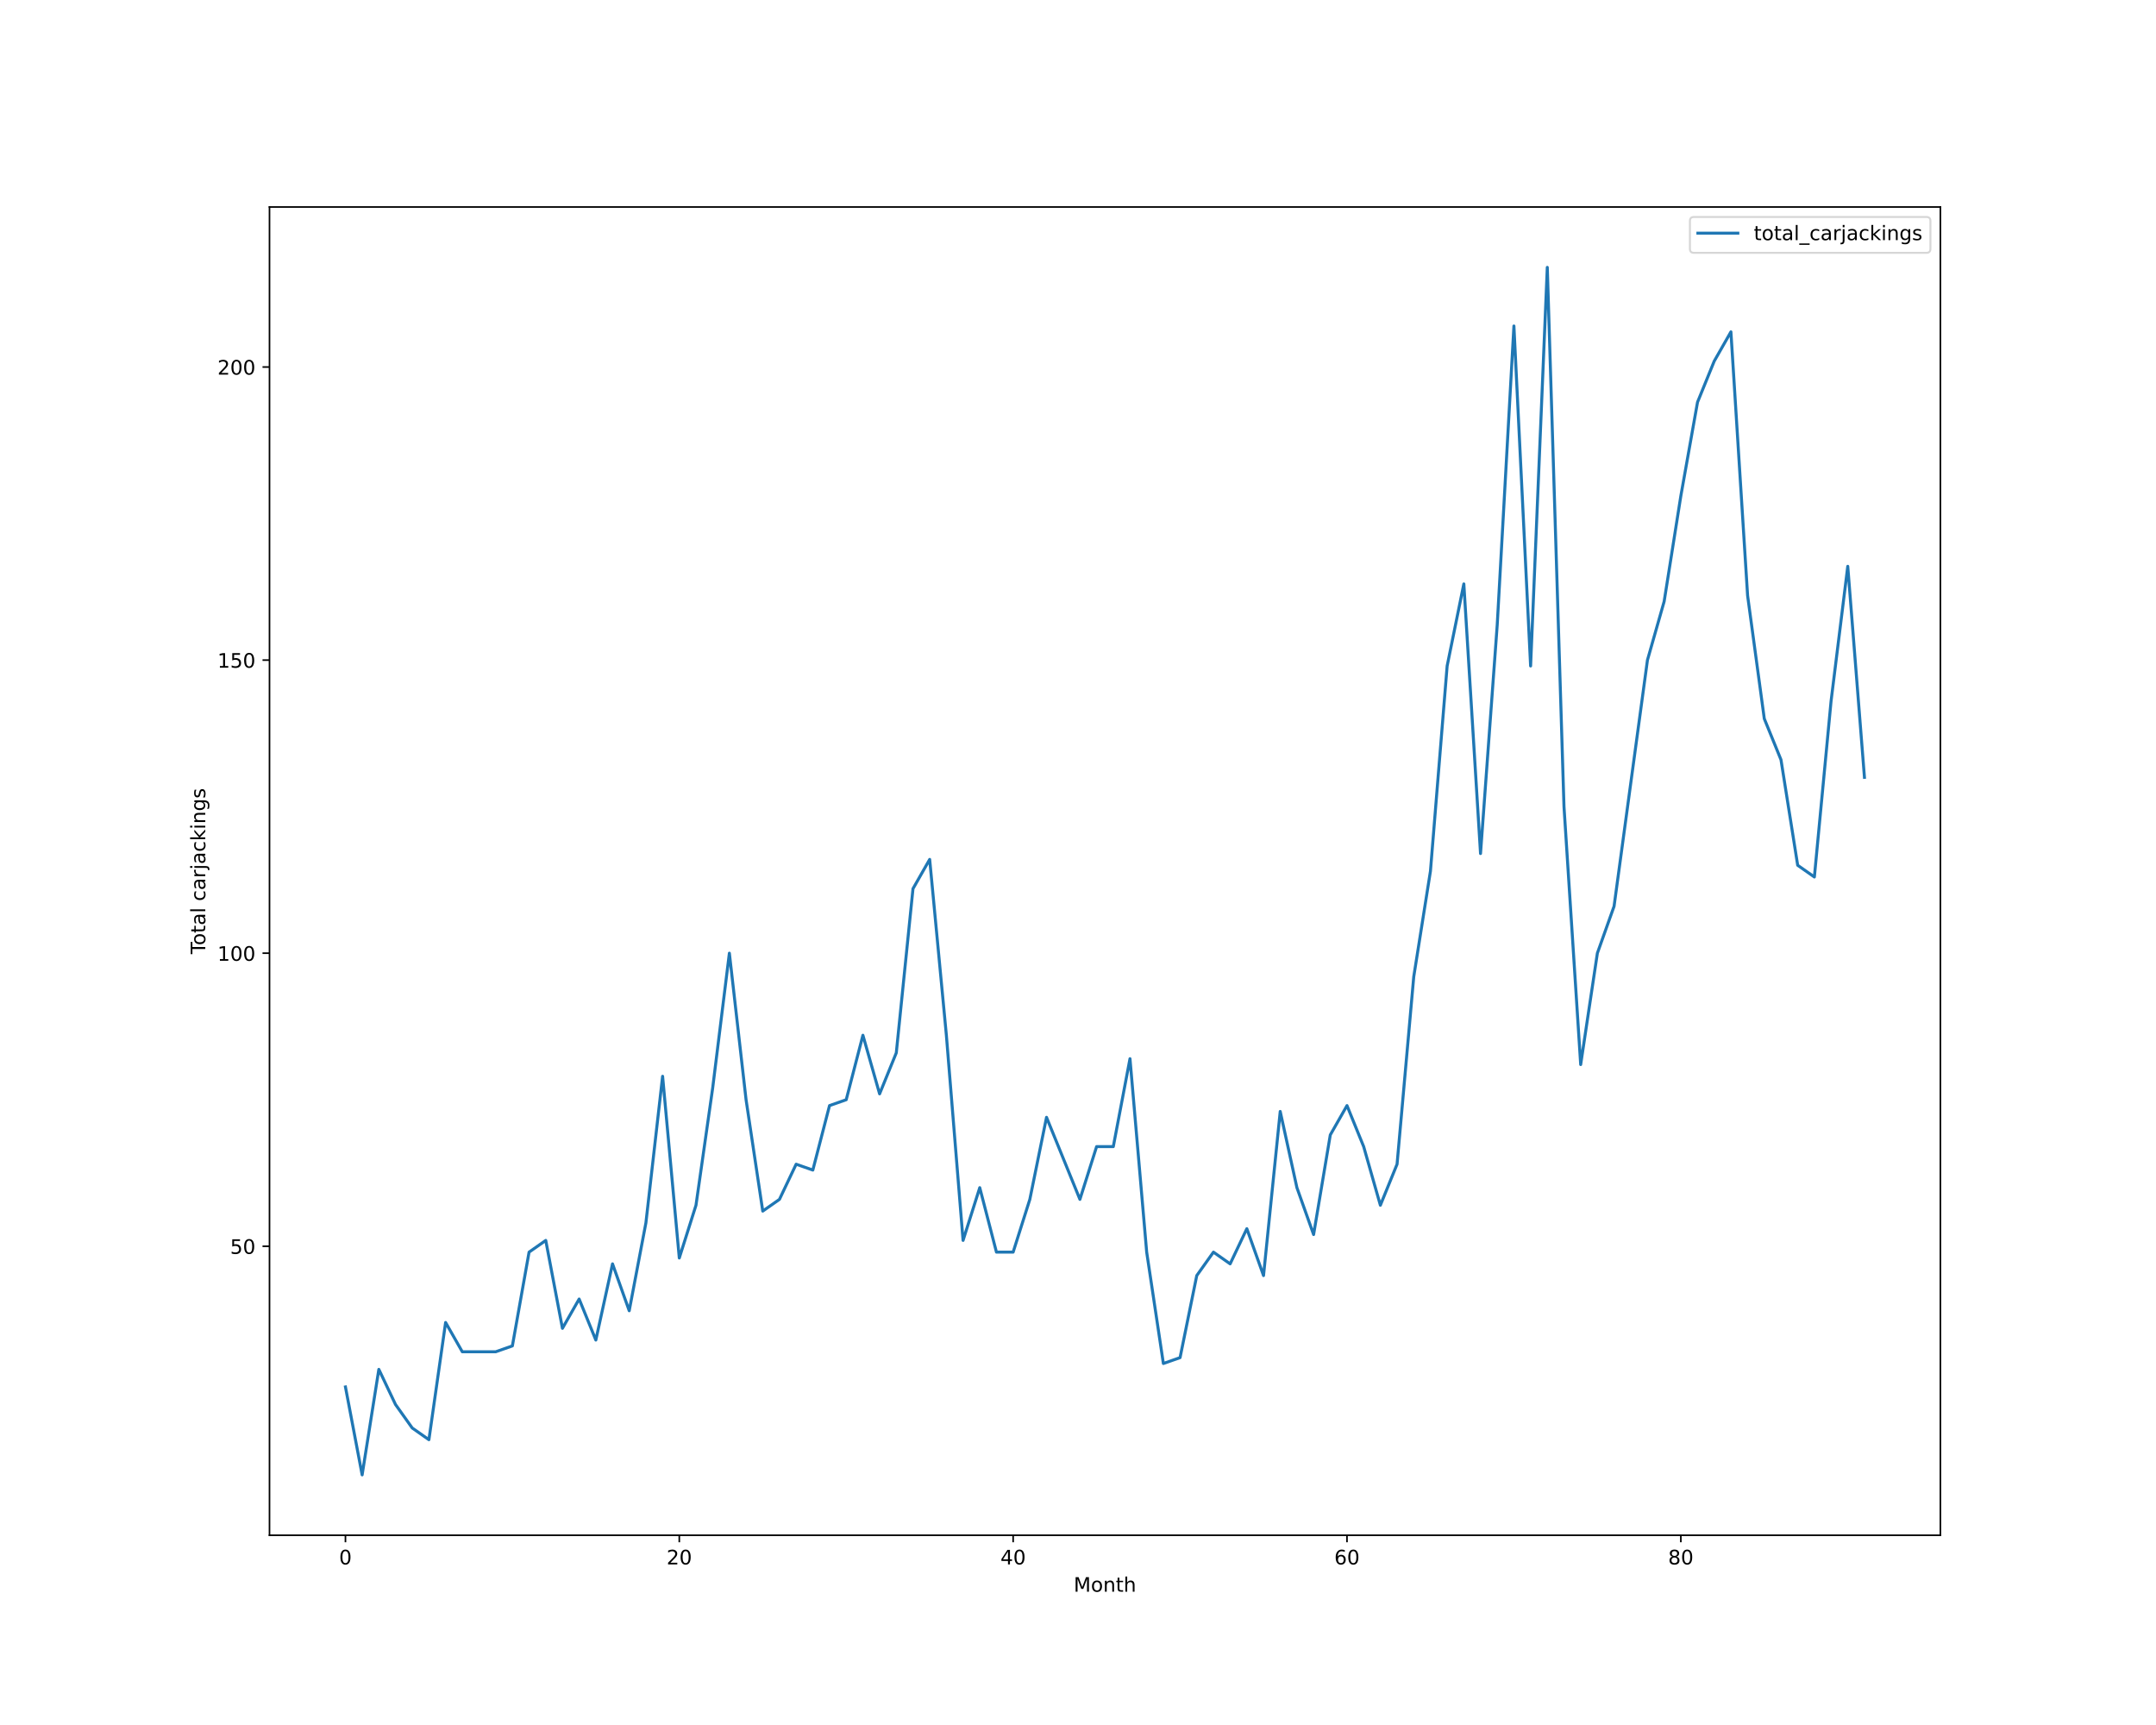
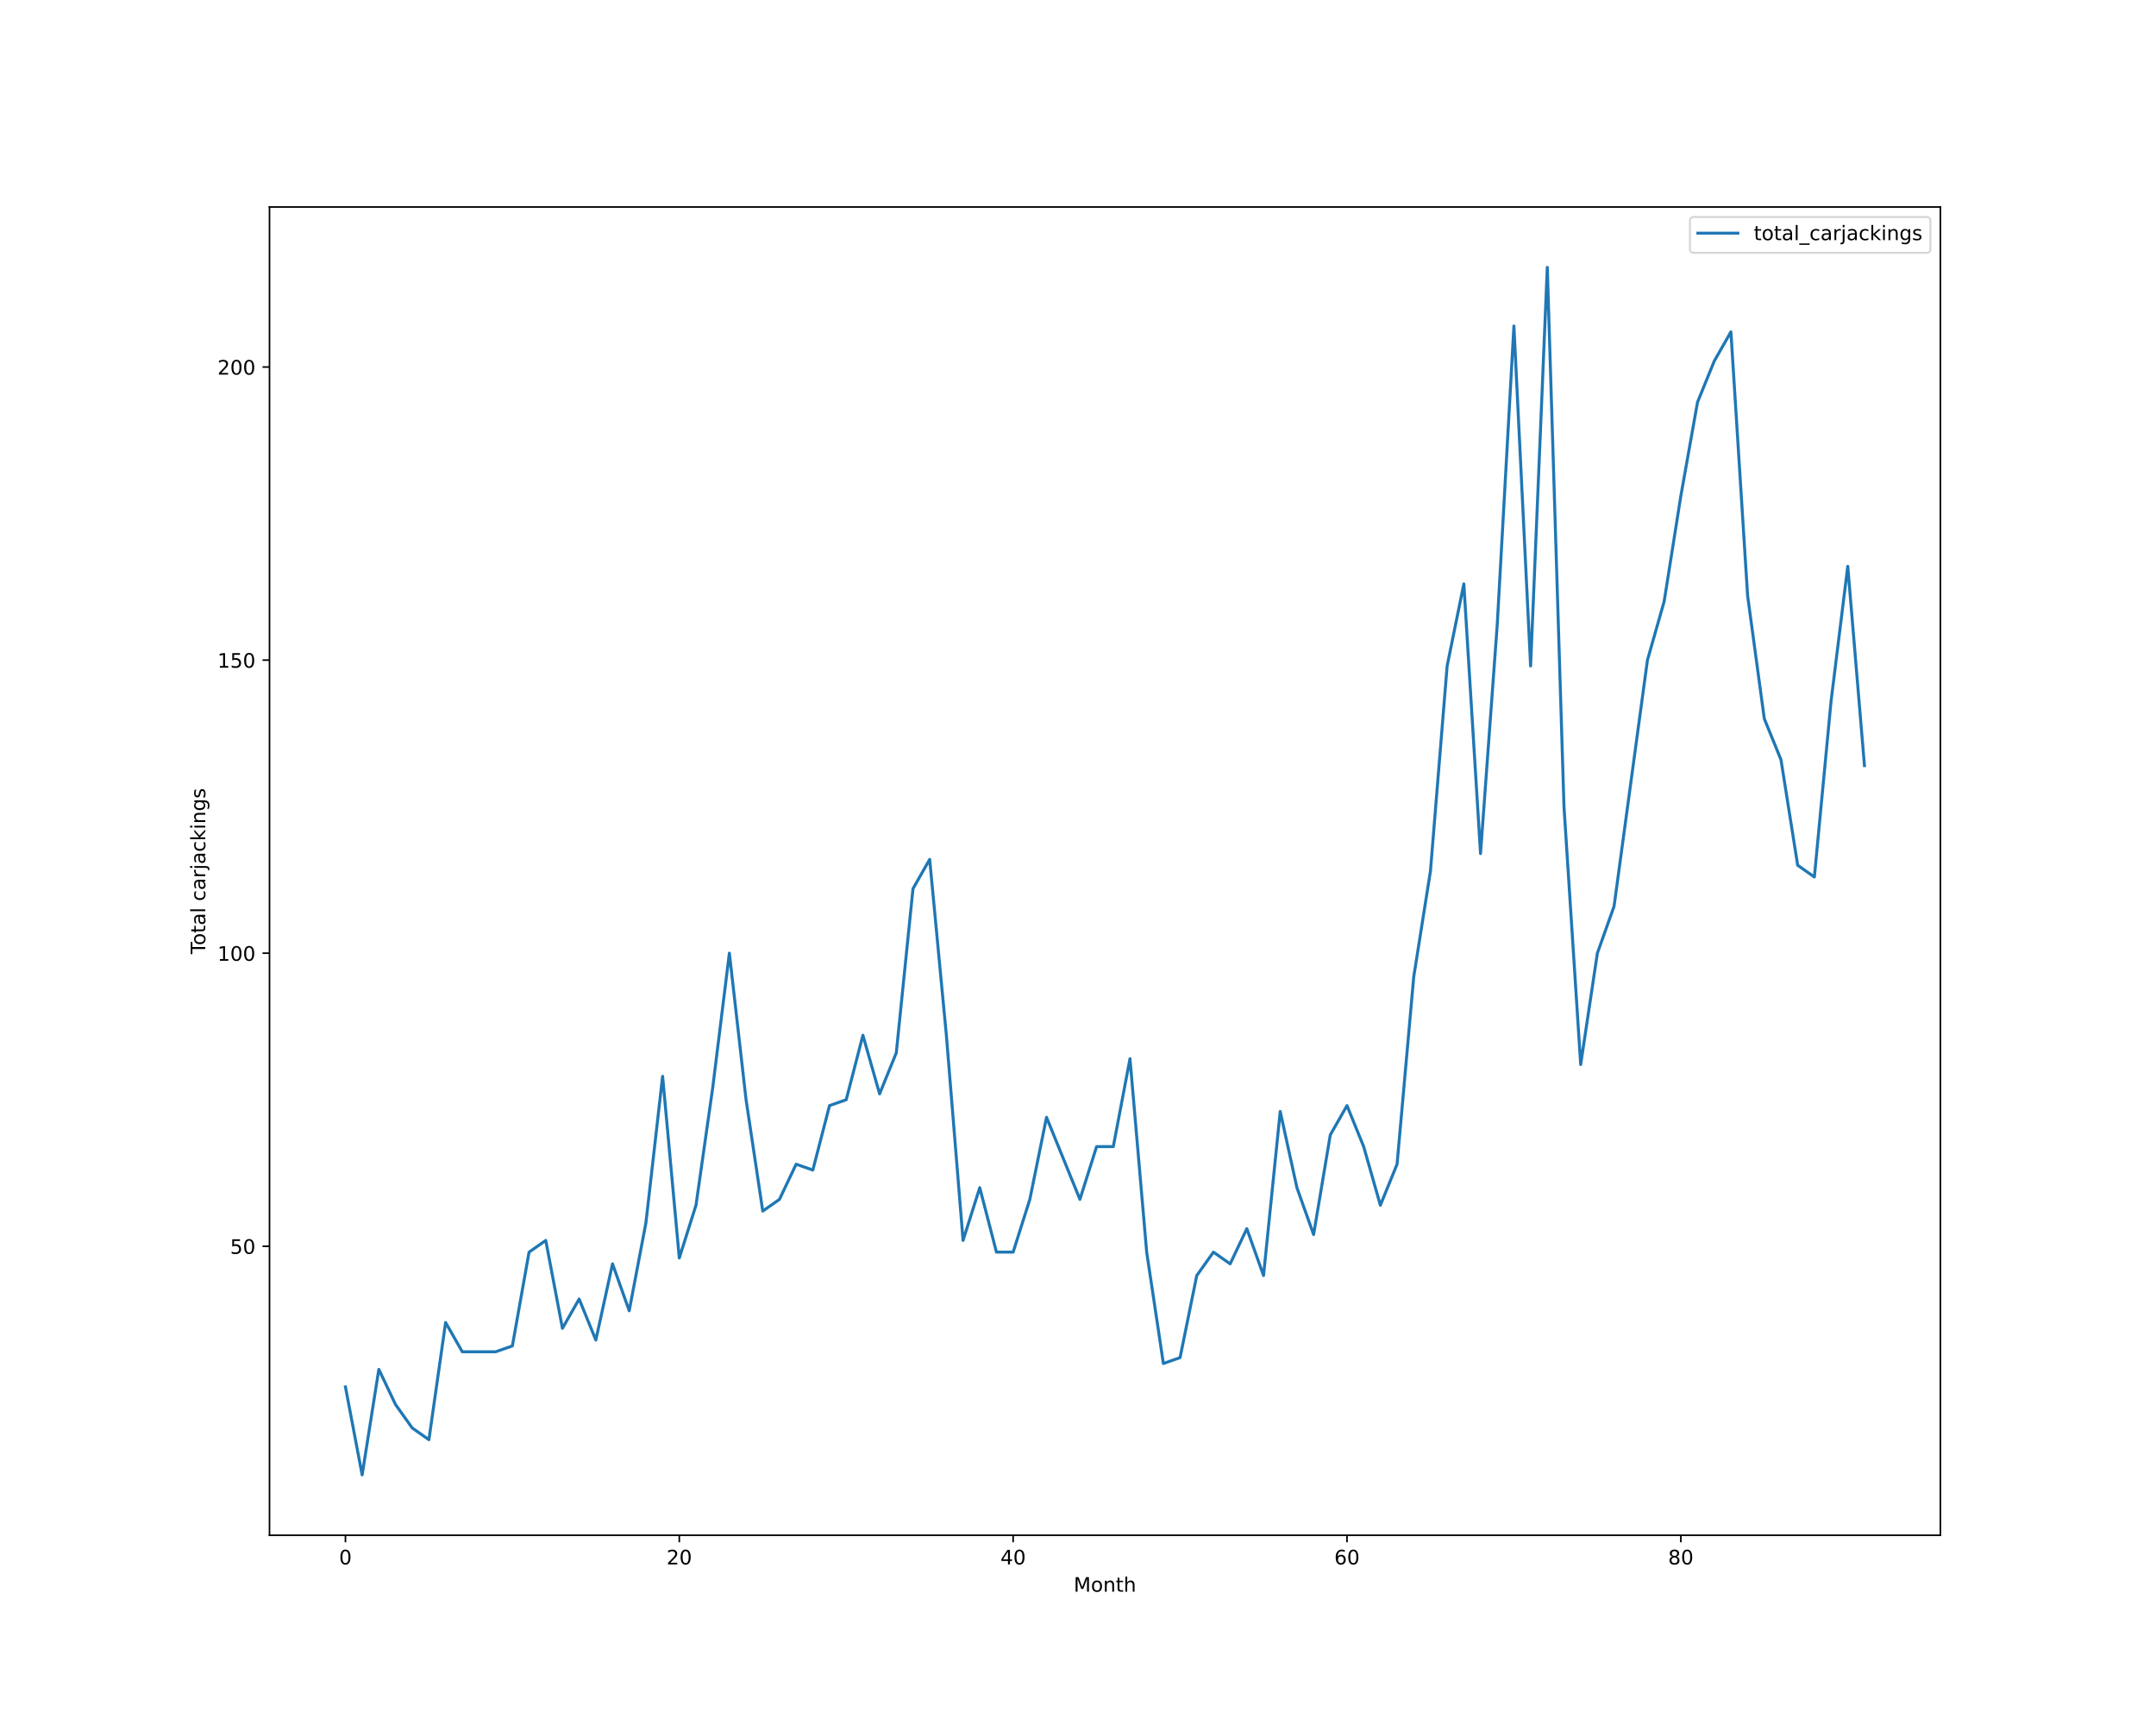
<svg xmlns="http://www.w3.org/2000/svg" xmlns:xlink="http://www.w3.org/1999/xlink" height="864pt" version="1.1" viewBox="0 0 1080 864" width="1080pt">
  <defs>
    <style type="text/css">*{stroke-linecap:butt;stroke-linejoin:round;}</style>
  </defs>
  <g id="figure_1">
    <g id="patch_1">
      <path d="M 0 864  L 1080 864  L 1080 0  L 0 0  z " style="fill:#ffffff;" />
    </g>
    <g id="axes_1">
      <g id="patch_2">
        <path d="M 135 768.96  L 972 768.96  L 972 103.68  L 135 103.68  z " style="fill:#ffffff;" />
      </g>
      <g id="matplotlib.axis_1">
        <g id="xtick_1">
          <g id="line2d_1">
            <defs>
-               <path d="M 0 0  L 0 3.5  " id="m0f64654909" style="stroke:#000000;stroke-width:0.8;" />
-             </defs>
-             <g>
-               <use style="stroke:#000000;stroke-width:0.8;" x="173.045" xlink:href="#m0f64654909" y="768.96" />
+               <path d="M 0 0  L 0 3.5  " id="m4eb8552f8f" style="stroke:#000000;stroke-width:0.8;" />
+             </defs>
+             <g>
+               <use style="stroke:#000000;stroke-width:0.8;" x="173.045" xlink:href="#m4eb8552f8f" y="768.96" />
            </g>
          </g>
          <g id="text_1">
            <g transform="translate(169.8642 783.5584)scale(0.1 -0.1)">
              <defs>
                <path d="M 2034 4250  Q 1547 4250 1301 3770  Q 1056 3291 1056 2328  Q 1056 1369 1301 889  Q 1547 409 2034 409  Q 2525 409 2770 889  Q 3016 1369 3016 2328  Q 3016 3291 2770 3770  Q 2525 4250 2034 4250  z M 2034 4750  Q 2819 4750 3233 4129  Q 3647 3509 3647 2328  Q 3647 1150 3233 529  Q 2819 -91 2034 -91  Q 1250 -91 836 529  Q 422 1150 422 2328  Q 422 3509 836 4129  Q 1250 4750 2034 4750  z " id="DejaVuSans-30" transform="scale(0.015625)" />
              </defs>
              <use xlink:href="#DejaVuSans-30" />
            </g>
          </g>
        </g>
        <g id="xtick_2">
          <g id="line2d_2">
            <g>
-               <use style="stroke:#000000;stroke-width:0.8;" x="340.278" xlink:href="#m0f64654909" y="768.96" />
+               <use style="stroke:#000000;stroke-width:0.8;" x="340.278" xlink:href="#m4eb8552f8f" y="768.96" />
            </g>
          </g>
          <g id="text_2">
            <g transform="translate(333.9157 783.5584)scale(0.1 -0.1)">
              <defs>
                <path d="M 1228 531  L 3431 531  L 3431 0  L 469 0  L 469 531  Q 828 903 1448 1529  Q 2069 2156 2228 2338  Q 2531 2678 2651 2914  Q 2772 3150 2772 3378  Q 2772 3750 2511 3984  Q 2250 4219 1831 4219  Q 1534 4219 1204 4116  Q 875 4013 500 3803  L 500 4441  Q 881 4594 1212 4672  Q 1544 4750 1819 4750  Q 2544 4750 2975 4387  Q 3406 4025 3406 3419  Q 3406 3131 3298 2873  Q 3191 2616 2906 2266  Q 2828 2175 2409 1742  Q 1991 1309 1228 531  z " id="DejaVuSans-32" transform="scale(0.015625)" />
              </defs>
              <use xlink:href="#DejaVuSans-32" />
              <use x="63.623" xlink:href="#DejaVuSans-30" />
            </g>
          </g>
        </g>
        <g id="xtick_3">
          <g id="line2d_3">
            <g>
-               <use style="stroke:#000000;stroke-width:0.8;" x="507.511" xlink:href="#m0f64654909" y="768.96" />
+               <use style="stroke:#000000;stroke-width:0.8;" x="507.511" xlink:href="#m4eb8552f8f" y="768.96" />
            </g>
          </g>
          <g id="text_3">
            <g transform="translate(501.1485 783.5584)scale(0.1 -0.1)">
              <defs>
                <path d="M 2419 4116  L 825 1625  L 2419 1625  L 2419 4116  z M 2253 4666  L 3047 4666  L 3047 1625  L 3713 1625  L 3713 1100  L 3047 1100  L 3047 0  L 2419 0  L 2419 1100  L 313 1100  L 313 1709  L 2253 4666  z " id="DejaVuSans-34" transform="scale(0.015625)" />
              </defs>
              <use xlink:href="#DejaVuSans-34" />
              <use x="63.623" xlink:href="#DejaVuSans-30" />
            </g>
          </g>
        </g>
        <g id="xtick_4">
          <g id="line2d_4">
            <g>
-               <use style="stroke:#000000;stroke-width:0.8;" x="674.744" xlink:href="#m0f64654909" y="768.96" />
+               <use style="stroke:#000000;stroke-width:0.8;" x="674.744" xlink:href="#m4eb8552f8f" y="768.96" />
            </g>
          </g>
          <g id="text_4">
            <g transform="translate(668.3813 783.5584)scale(0.1 -0.1)">
              <defs>
                <path d="M 2113 2584  Q 1688 2584 1439 2293  Q 1191 2003 1191 1497  Q 1191 994 1439 701  Q 1688 409 2113 409  Q 2538 409 2786 701  Q 3034 994 3034 1497  Q 3034 2003 2786 2293  Q 2538 2584 2113 2584  z M 3366 4563  L 3366 3988  Q 3128 4100 2886 4159  Q 2644 4219 2406 4219  Q 1781 4219 1451 3797  Q 1122 3375 1075 2522  Q 1259 2794 1537 2939  Q 1816 3084 2150 3084  Q 2853 3084 3261 2657  Q 3669 2231 3669 1497  Q 3669 778 3244 343  Q 2819 -91 2113 -91  Q 1303 -91 875 529  Q 447 1150 447 2328  Q 447 3434 972 4092  Q 1497 4750 2381 4750  Q 2619 4750 2861 4703  Q 3103 4656 3366 4563  z " id="DejaVuSans-36" transform="scale(0.015625)" />
              </defs>
              <use xlink:href="#DejaVuSans-36" />
              <use x="63.623" xlink:href="#DejaVuSans-30" />
            </g>
          </g>
        </g>
        <g id="xtick_5">
          <g id="line2d_5">
            <g>
-               <use style="stroke:#000000;stroke-width:0.8;" x="841.977" xlink:href="#m0f64654909" y="768.96" />
+               <use style="stroke:#000000;stroke-width:0.8;" x="841.977" xlink:href="#m4eb8552f8f" y="768.96" />
            </g>
          </g>
          <g id="text_5">
            <g transform="translate(835.614 783.5584)scale(0.1 -0.1)">
              <defs>
                <path d="M 2034 2216  Q 1584 2216 1326 1975  Q 1069 1734 1069 1313  Q 1069 891 1326 650  Q 1584 409 2034 409  Q 2484 409 2743 651  Q 3003 894 3003 1313  Q 3003 1734 2745 1975  Q 2488 2216 2034 2216  z M 1403 2484  Q 997 2584 770 2862  Q 544 3141 544 3541  Q 544 4100 942 4425  Q 1341 4750 2034 4750  Q 2731 4750 3128 4425  Q 3525 4100 3525 3541  Q 3525 3141 3298 2862  Q 3072 2584 2669 2484  Q 3125 2378 3379 2068  Q 3634 1759 3634 1313  Q 3634 634 3220 271  Q 2806 -91 2034 -91  Q 1263 -91 848 271  Q 434 634 434 1313  Q 434 1759 690 2068  Q 947 2378 1403 2484  z M 1172 3481  Q 1172 3119 1398 2916  Q 1625 2713 2034 2713  Q 2441 2713 2670 2916  Q 2900 3119 2900 3481  Q 2900 3844 2670 4047  Q 2441 4250 2034 4250  Q 1625 4250 1398 4047  Q 1172 3844 1172 3481  z " id="DejaVuSans-38" transform="scale(0.015625)" />
              </defs>
              <use xlink:href="#DejaVuSans-38" />
              <use x="63.623" xlink:href="#DejaVuSans-30" />
            </g>
          </g>
        </g>
        <g id="text_6">
          <g transform="translate(537.8289 797.2366)scale(0.1 -0.1)">
            <defs>
              <path d="M 628 4666  L 1569 4666  L 2759 1491  L 3956 4666  L 4897 4666  L 4897 0  L 4281 0  L 4281 4097  L 3078 897  L 2444 897  L 1241 4097  L 1241 0  L 628 0  L 628 4666  z " id="DejaVuSans-4d" transform="scale(0.015625)" />
              <path d="M 1959 3097  Q 1497 3097 1228 2736  Q 959 2375 959 1747  Q 959 1119 1226 758  Q 1494 397 1959 397  Q 2419 397 2687 759  Q 2956 1122 2956 1747  Q 2956 2369 2687 2733  Q 2419 3097 1959 3097  z M 1959 3584  Q 2709 3584 3137 3096  Q 3566 2609 3566 1747  Q 3566 888 3137 398  Q 2709 -91 1959 -91  Q 1206 -91 779 398  Q 353 888 353 1747  Q 353 2609 779 3096  Q 1206 3584 1959 3584  z " id="DejaVuSans-6f" transform="scale(0.015625)" />
              <path d="M 3513 2113  L 3513 0  L 2938 0  L 2938 2094  Q 2938 2591 2744 2837  Q 2550 3084 2163 3084  Q 1697 3084 1428 2787  Q 1159 2491 1159 1978  L 1159 0  L 581 0  L 581 3500  L 1159 3500  L 1159 2956  Q 1366 3272 1645 3428  Q 1925 3584 2291 3584  Q 2894 3584 3203 3211  Q 3513 2838 3513 2113  z " id="DejaVuSans-6e" transform="scale(0.015625)" />
              <path d="M 1172 4494  L 1172 3500  L 2356 3500  L 2356 3053  L 1172 3053  L 1172 1153  Q 1172 725 1289 603  Q 1406 481 1766 481  L 2356 481  L 2356 0  L 1766 0  Q 1100 0 847 248  Q 594 497 594 1153  L 594 3053  L 172 3053  L 172 3500  L 594 3500  L 594 4494  L 1172 4494  z " id="DejaVuSans-74" transform="scale(0.015625)" />
              <path d="M 3513 2113  L 3513 0  L 2938 0  L 2938 2094  Q 2938 2591 2744 2837  Q 2550 3084 2163 3084  Q 1697 3084 1428 2787  Q 1159 2491 1159 1978  L 1159 0  L 581 0  L 581 4863  L 1159 4863  L 1159 2956  Q 1366 3272 1645 3428  Q 1925 3584 2291 3584  Q 2894 3584 3203 3211  Q 3513 2838 3513 2113  z " id="DejaVuSans-68" transform="scale(0.015625)" />
            </defs>
            <use xlink:href="#DejaVuSans-4d" />
            <use x="86.279" xlink:href="#DejaVuSans-6f" />
            <use x="147.461" xlink:href="#DejaVuSans-6e" />
            <use x="210.84" xlink:href="#DejaVuSans-74" />
            <use x="250.049" xlink:href="#DejaVuSans-68" />
          </g>
        </g>
      </g>
      <g id="matplotlib.axis_2">
        <g id="ytick_1">
          <g id="line2d_6">
            <defs>
-               <path d="M 0 0  L -3.5 0  " id="m887b7cb6bb" style="stroke:#000000;stroke-width:0.8;" />
-             </defs>
-             <g>
-               <use style="stroke:#000000;stroke-width:0.8;" x="135" xlink:href="#m887b7cb6bb" y="624.219" />
+               <path d="M 0 0  L -3.5 0  " id="m180dbc6bfd" style="stroke:#000000;stroke-width:0.8;" />
+             </defs>
+             <g>
+               <use style="stroke:#000000;stroke-width:0.8;" x="135" xlink:href="#m180dbc6bfd" y="624.219" />
            </g>
          </g>
          <g id="text_7">
            <g transform="translate(115.275 628.0182)scale(0.1 -0.1)">
              <defs>
                <path d="M 691 4666  L 3169 4666  L 3169 4134  L 1269 4134  L 1269 2991  Q 1406 3038 1543 3061  Q 1681 3084 1819 3084  Q 2600 3084 3056 2656  Q 3513 2228 3513 1497  Q 3513 744 3044 326  Q 2575 -91 1722 -91  Q 1428 -91 1123 -41  Q 819 9 494 109  L 494 744  Q 775 591 1075 516  Q 1375 441 1709 441  Q 2250 441 2565 725  Q 2881 1009 2881 1497  Q 2881 1984 2565 2268  Q 2250 2553 1709 2553  Q 1456 2553 1204 2497  Q 953 2441 691 2322  L 691 4666  z " id="DejaVuSans-35" transform="scale(0.015625)" />
              </defs>
              <use xlink:href="#DejaVuSans-35" />
              <use x="63.623" xlink:href="#DejaVuSans-30" />
            </g>
          </g>
        </g>
        <g id="ytick_2">
          <g id="line2d_7">
            <g>
-               <use style="stroke:#000000;stroke-width:0.8;" x="135" xlink:href="#m887b7cb6bb" y="477.423" />
+               <use style="stroke:#000000;stroke-width:0.8;" x="135" xlink:href="#m180dbc6bfd" y="477.423" />
            </g>
          </g>
          <g id="text_8">
            <g transform="translate(108.9125 481.2221)scale(0.1 -0.1)">
              <defs>
                <path d="M 794 531  L 1825 531  L 1825 4091  L 703 3866  L 703 4441  L 1819 4666  L 2450 4666  L 2450 531  L 3481 531  L 3481 0  L 794 0  L 794 531  z " id="DejaVuSans-31" transform="scale(0.015625)" />
              </defs>
              <use xlink:href="#DejaVuSans-31" />
              <use x="63.623" xlink:href="#DejaVuSans-30" />
              <use x="127.246" xlink:href="#DejaVuSans-30" />
            </g>
          </g>
        </g>
        <g id="ytick_3">
          <g id="line2d_8">
            <g>
-               <use style="stroke:#000000;stroke-width:0.8;" x="135" xlink:href="#m887b7cb6bb" y="330.627" />
+               <use style="stroke:#000000;stroke-width:0.8;" x="135" xlink:href="#m180dbc6bfd" y="330.627" />
            </g>
          </g>
          <g id="text_9">
            <g transform="translate(108.9125 334.426)scale(0.1 -0.1)">
              <use xlink:href="#DejaVuSans-31" />
              <use x="63.623" xlink:href="#DejaVuSans-35" />
              <use x="127.246" xlink:href="#DejaVuSans-30" />
            </g>
          </g>
        </g>
        <g id="ytick_4">
          <g id="line2d_9">
            <g>
-               <use style="stroke:#000000;stroke-width:0.8;" x="135" xlink:href="#m887b7cb6bb" y="183.831" />
+               <use style="stroke:#000000;stroke-width:0.8;" x="135" xlink:href="#m180dbc6bfd" y="183.831" />
            </g>
          </g>
          <g id="text_10">
            <g transform="translate(108.9125 187.6299)scale(0.1 -0.1)">
              <use xlink:href="#DejaVuSans-32" />
              <use x="63.623" xlink:href="#DejaVuSans-30" />
              <use x="127.246" xlink:href="#DejaVuSans-30" />
            </g>
          </g>
        </g>
        <g id="text_11">
          <g transform="translate(102.8328 477.8888)rotate(-90)scale(0.1 -0.1)">
            <defs>
              <path d="M -19 4666  L 3928 4666  L 3928 4134  L 2272 4134  L 2272 0  L 1638 0  L 1638 4134  L -19 4134  L -19 4666  z " id="DejaVuSans-54" transform="scale(0.015625)" />
              <path d="M 2194 1759  Q 1497 1759 1228 1600  Q 959 1441 959 1056  Q 959 750 1161 570  Q 1363 391 1709 391  Q 2188 391 2477 730  Q 2766 1069 2766 1631  L 2766 1759  L 2194 1759  z M 3341 1997  L 3341 0  L 2766 0  L 2766 531  Q 2569 213 2275 61  Q 1981 -91 1556 -91  Q 1019 -91 701 211  Q 384 513 384 1019  Q 384 1609 779 1909  Q 1175 2209 1959 2209  L 2766 2209  L 2766 2266  Q 2766 2663 2505 2880  Q 2244 3097 1772 3097  Q 1472 3097 1187 3025  Q 903 2953 641 2809  L 641 3341  Q 956 3463 1253 3523  Q 1550 3584 1831 3584  Q 2591 3584 2966 3190  Q 3341 2797 3341 1997  z " id="DejaVuSans-61" transform="scale(0.015625)" />
              <path d="M 603 4863  L 1178 4863  L 1178 0  L 603 0  L 603 4863  z " id="DejaVuSans-6c" transform="scale(0.015625)" />
              <path id="DejaVuSans-20" transform="scale(0.015625)" />
              <path d="M 3122 3366  L 3122 2828  Q 2878 2963 2633 3030  Q 2388 3097 2138 3097  Q 1578 3097 1268 2742  Q 959 2388 959 1747  Q 959 1106 1268 751  Q 1578 397 2138 397  Q 2388 397 2633 464  Q 2878 531 3122 666  L 3122 134  Q 2881 22 2623 -34  Q 2366 -91 2075 -91  Q 1284 -91 818 406  Q 353 903 353 1747  Q 353 2603 823 3093  Q 1294 3584 2113 3584  Q 2378 3584 2631 3529  Q 2884 3475 3122 3366  z " id="DejaVuSans-63" transform="scale(0.015625)" />
              <path d="M 2631 2963  Q 2534 3019 2420 3045  Q 2306 3072 2169 3072  Q 1681 3072 1420 2755  Q 1159 2438 1159 1844  L 1159 0  L 581 0  L 581 3500  L 1159 3500  L 1159 2956  Q 1341 3275 1631 3429  Q 1922 3584 2338 3584  Q 2397 3584 2469 3576  Q 2541 3569 2628 3553  L 2631 2963  z " id="DejaVuSans-72" transform="scale(0.015625)" />
              <path d="M 603 3500  L 1178 3500  L 1178 -63  Q 1178 -731 923 -1031  Q 669 -1331 103 -1331  L -116 -1331  L -116 -844  L 38 -844  Q 366 -844 484 -692  Q 603 -541 603 -63  L 603 3500  z M 603 4863  L 1178 4863  L 1178 4134  L 603 4134  L 603 4863  z " id="DejaVuSans-6a" transform="scale(0.015625)" />
              <path d="M 581 4863  L 1159 4863  L 1159 1991  L 2875 3500  L 3609 3500  L 1753 1863  L 3688 0  L 2938 0  L 1159 1709  L 1159 0  L 581 0  L 581 4863  z " id="DejaVuSans-6b" transform="scale(0.015625)" />
              <path d="M 603 3500  L 1178 3500  L 1178 0  L 603 0  L 603 3500  z M 603 4863  L 1178 4863  L 1178 4134  L 603 4134  L 603 4863  z " id="DejaVuSans-69" transform="scale(0.015625)" />
              <path d="M 2906 1791  Q 2906 2416 2648 2759  Q 2391 3103 1925 3103  Q 1463 3103 1205 2759  Q 947 2416 947 1791  Q 947 1169 1205 825  Q 1463 481 1925 481  Q 2391 481 2648 825  Q 2906 1169 2906 1791  z M 3481 434  Q 3481 -459 3084 -895  Q 2688 -1331 1869 -1331  Q 1566 -1331 1297 -1286  Q 1028 -1241 775 -1147  L 775 -588  Q 1028 -725 1275 -790  Q 1522 -856 1778 -856  Q 2344 -856 2625 -561  Q 2906 -266 2906 331  L 2906 616  Q 2728 306 2450 153  Q 2172 0 1784 0  Q 1141 0 747 490  Q 353 981 353 1791  Q 353 2603 747 3093  Q 1141 3584 1784 3584  Q 2172 3584 2450 3431  Q 2728 3278 2906 2969  L 2906 3500  L 3481 3500  L 3481 434  z " id="DejaVuSans-67" transform="scale(0.015625)" />
              <path d="M 2834 3397  L 2834 2853  Q 2591 2978 2328 3040  Q 2066 3103 1784 3103  Q 1356 3103 1142 2972  Q 928 2841 928 2578  Q 928 2378 1081 2264  Q 1234 2150 1697 2047  L 1894 2003  Q 2506 1872 2764 1633  Q 3022 1394 3022 966  Q 3022 478 2636 193  Q 2250 -91 1575 -91  Q 1294 -91 989 -36  Q 684 19 347 128  L 347 722  Q 666 556 975 473  Q 1284 391 1588 391  Q 1994 391 2212 530  Q 2431 669 2431 922  Q 2431 1156 2273 1281  Q 2116 1406 1581 1522  L 1381 1569  Q 847 1681 609 1914  Q 372 2147 372 2553  Q 372 3047 722 3315  Q 1072 3584 1716 3584  Q 2034 3584 2315 3537  Q 2597 3491 2834 3397  z " id="DejaVuSans-73" transform="scale(0.015625)" />
            </defs>
            <use xlink:href="#DejaVuSans-54" />
            <use x="44.084" xlink:href="#DejaVuSans-6f" />
            <use x="105.266" xlink:href="#DejaVuSans-74" />
            <use x="144.475" xlink:href="#DejaVuSans-61" />
            <use x="205.754" xlink:href="#DejaVuSans-6c" />
            <use x="233.537" xlink:href="#DejaVuSans-20" />
            <use x="265.324" xlink:href="#DejaVuSans-63" />
            <use x="320.305" xlink:href="#DejaVuSans-61" />
            <use x="381.584" xlink:href="#DejaVuSans-72" />
            <use x="422.697" xlink:href="#DejaVuSans-6a" />
            <use x="450.48" xlink:href="#DejaVuSans-61" />
            <use x="511.76" xlink:href="#DejaVuSans-63" />
            <use x="566.74" xlink:href="#DejaVuSans-6b" />
            <use x="624.65" xlink:href="#DejaVuSans-69" />
            <use x="652.434" xlink:href="#DejaVuSans-6e" />
            <use x="715.812" xlink:href="#DejaVuSans-67" />
            <use x="779.289" xlink:href="#DejaVuSans-73" />
          </g>
        </g>
      </g>
      <g id="line2d_10">
-         <path clip-path="url(#pd31a326a5d)" d="M 173.045 694.681  L 181.407 738.72  L 189.769 685.873  L 198.13 703.489  L 206.492 715.233  L 214.854 721.104  L 223.215 662.386  L 231.577 677.066  L 239.939 677.066  L 248.3 677.066  L 256.662 674.13  L 265.023 627.155  L 273.385 621.283  L 281.747 665.322  L 290.108 650.642  L 298.47 671.194  L 306.832 633.027  L 315.193 656.514  L 323.555 612.475  L 331.917 539.077  L 340.278 630.091  L 348.64 603.668  L 357.001 544.949  L 365.363 477.423  L 373.725 550.821  L 382.086 606.603  L 390.448 600.732  L 398.81 583.116  L 407.171 586.052  L 415.533 553.757  L 423.895 550.821  L 432.256 518.526  L 440.618 547.885  L 448.98 527.334  L 457.341 445.128  L 465.703 430.448  L 474.064 518.526  L 482.426 621.283  L 490.788 594.86  L 499.149 627.155  L 507.511 627.155  L 515.873 600.732  L 524.234 559.629  L 532.596 580.18  L 540.958 600.732  L 549.319 574.308  L 557.681 574.308  L 566.042 530.27  L 574.404 627.155  L 582.766 682.937  L 591.127 680.002  L 599.489 638.899  L 607.851 627.155  L 616.212 633.027  L 624.574 615.411  L 632.936 638.899  L 641.297 556.693  L 649.659 594.86  L 658.02 618.347  L 666.382 568.437  L 674.744 553.757  L 683.105 574.308  L 691.467 603.668  L 699.829 583.116  L 708.19 489.167  L 716.552 436.32  L 724.914 333.563  L 733.275 292.46  L 741.637 427.512  L 749.999 313.011  L 758.36 163.279  L 766.722 333.563  L 775.083 133.92  L 783.445 404.025  L 791.807 533.205  L 800.168 477.423  L 808.53 453.936  L 816.892 392.281  L 825.253 330.627  L 833.615 301.268  L 841.977 248.421  L 850.338 201.446  L 858.7 180.895  L 867.061 166.215  L 875.423 298.332  L 883.785 359.986  L 892.146 380.537  L 900.508 433.384  L 908.87 439.256  L 917.231 351.178  L 925.593 283.652  L 933.955 389.345  " style="fill:none;stroke:#1f77b4;stroke-linecap:square;stroke-width:1.5;" />
+         <path clip-path="url(#p77579f724d)" d="M 173.045 694.681  L 181.407 738.72  L 189.769 685.873  L 198.13 703.489  L 206.492 715.233  L 214.854 721.104  L 223.215 662.386  L 231.577 677.066  L 239.939 677.066  L 248.3 677.066  L 256.662 674.13  L 265.023 627.155  L 273.385 621.283  L 281.747 665.322  L 290.108 650.642  L 298.47 671.194  L 306.832 633.027  L 315.193 656.514  L 323.555 612.475  L 331.917 539.077  L 340.278 630.091  L 348.64 603.668  L 357.001 544.949  L 365.363 477.423  L 373.725 550.821  L 382.086 606.603  L 390.448 600.732  L 398.81 583.116  L 407.171 586.052  L 415.533 553.757  L 423.895 550.821  L 432.256 518.526  L 440.618 547.885  L 448.98 527.334  L 457.341 445.128  L 465.703 430.448  L 474.064 518.526  L 482.426 621.283  L 490.788 594.86  L 499.149 627.155  L 507.511 627.155  L 515.873 600.732  L 524.234 559.629  L 532.596 580.18  L 540.958 600.732  L 549.319 574.308  L 557.681 574.308  L 566.042 530.27  L 574.404 627.155  L 582.766 682.937  L 591.127 680.002  L 599.489 638.899  L 607.851 627.155  L 616.212 633.027  L 624.574 615.411  L 632.936 638.899  L 641.297 556.693  L 649.659 594.86  L 658.02 618.347  L 666.382 568.437  L 674.744 553.757  L 683.105 574.308  L 691.467 603.668  L 699.829 583.116  L 708.19 489.167  L 716.552 436.32  L 724.914 333.563  L 733.275 292.46  L 741.637 427.512  L 749.999 313.011  L 758.36 163.279  L 766.722 333.563  L 775.083 133.92  L 783.445 404.025  L 791.807 533.205  L 800.168 477.423  L 808.53 453.936  L 816.892 392.281  L 825.253 330.627  L 833.615 301.268  L 841.977 248.421  L 850.338 201.446  L 858.7 180.895  L 867.061 166.215  L 875.423 298.332  L 883.785 359.986  L 892.146 380.537  L 900.508 433.384  L 908.87 439.256  L 917.231 351.178  L 925.593 283.652  L 933.955 383.473  " style="fill:none;stroke:#1f77b4;stroke-linecap:square;stroke-width:1.5;" />
      </g>
      <g id="patch_3">
        <path d="M 135 768.96  L 135 103.68  " style="fill:none;stroke:#000000;stroke-linecap:square;stroke-linejoin:miter;stroke-width:0.8;" />
      </g>
      <g id="patch_4">
        <path d="M 972 768.96  L 972 103.68  " style="fill:none;stroke:#000000;stroke-linecap:square;stroke-linejoin:miter;stroke-width:0.8;" />
      </g>
      <g id="patch_5">
        <path d="M 135 768.96  L 972 768.96  " style="fill:none;stroke:#000000;stroke-linecap:square;stroke-linejoin:miter;stroke-width:0.8;" />
      </g>
      <g id="patch_6">
        <path d="M 135 103.68  L 972 103.68  " style="fill:none;stroke:#000000;stroke-linecap:square;stroke-linejoin:miter;stroke-width:0.8;" />
      </g>
      <g id="legend_1">
        <g id="patch_7">
          <path d="M 848.528 126.636  L 965 126.636  Q 967 126.636 967 124.636  L 967 110.68  Q 967 108.68 965 108.68  L 848.528 108.68  Q 846.528 108.68 846.528 110.68  L 846.528 124.636  Q 846.528 126.636 848.528 126.636  z " style="fill:#ffffff;opacity:0.8;stroke:#cccccc;stroke-linejoin:miter;" />
        </g>
        <g id="line2d_11">
          <path d="M 850.528 116.778  L 870.528 116.778  " style="fill:none;stroke:#1f77b4;stroke-linecap:square;stroke-width:1.5;" />
        </g>
        <g id="line2d_12" />
        <g id="text_12">
          <g transform="translate(878.5281 120.2784)scale(0.1 -0.1)">
            <defs>
              <path d="M 3263 -1063  L 3263 -1509  L -63 -1509  L -63 -1063  L 3263 -1063  z " id="DejaVuSans-5f" transform="scale(0.015625)" />
            </defs>
            <use xlink:href="#DejaVuSans-74" />
            <use x="39.209" xlink:href="#DejaVuSans-6f" />
            <use x="100.391" xlink:href="#DejaVuSans-74" />
            <use x="139.6" xlink:href="#DejaVuSans-61" />
            <use x="200.879" xlink:href="#DejaVuSans-6c" />
            <use x="228.662" xlink:href="#DejaVuSans-5f" />
            <use x="278.662" xlink:href="#DejaVuSans-63" />
            <use x="333.643" xlink:href="#DejaVuSans-61" />
            <use x="394.922" xlink:href="#DejaVuSans-72" />
            <use x="436.035" xlink:href="#DejaVuSans-6a" />
            <use x="463.818" xlink:href="#DejaVuSans-61" />
            <use x="525.098" xlink:href="#DejaVuSans-63" />
            <use x="580.078" xlink:href="#DejaVuSans-6b" />
            <use x="637.988" xlink:href="#DejaVuSans-69" />
            <use x="665.771" xlink:href="#DejaVuSans-6e" />
            <use x="729.15" xlink:href="#DejaVuSans-67" />
            <use x="792.627" xlink:href="#DejaVuSans-73" />
          </g>
        </g>
      </g>
    </g>
  </g>
  <defs>
-     <clipPath id="pd31a326a5d">
+     <clipPath id="p77579f724d">
      <rect height="665.28" width="837" x="135" y="103.68" />
    </clipPath>
  </defs>
</svg>
